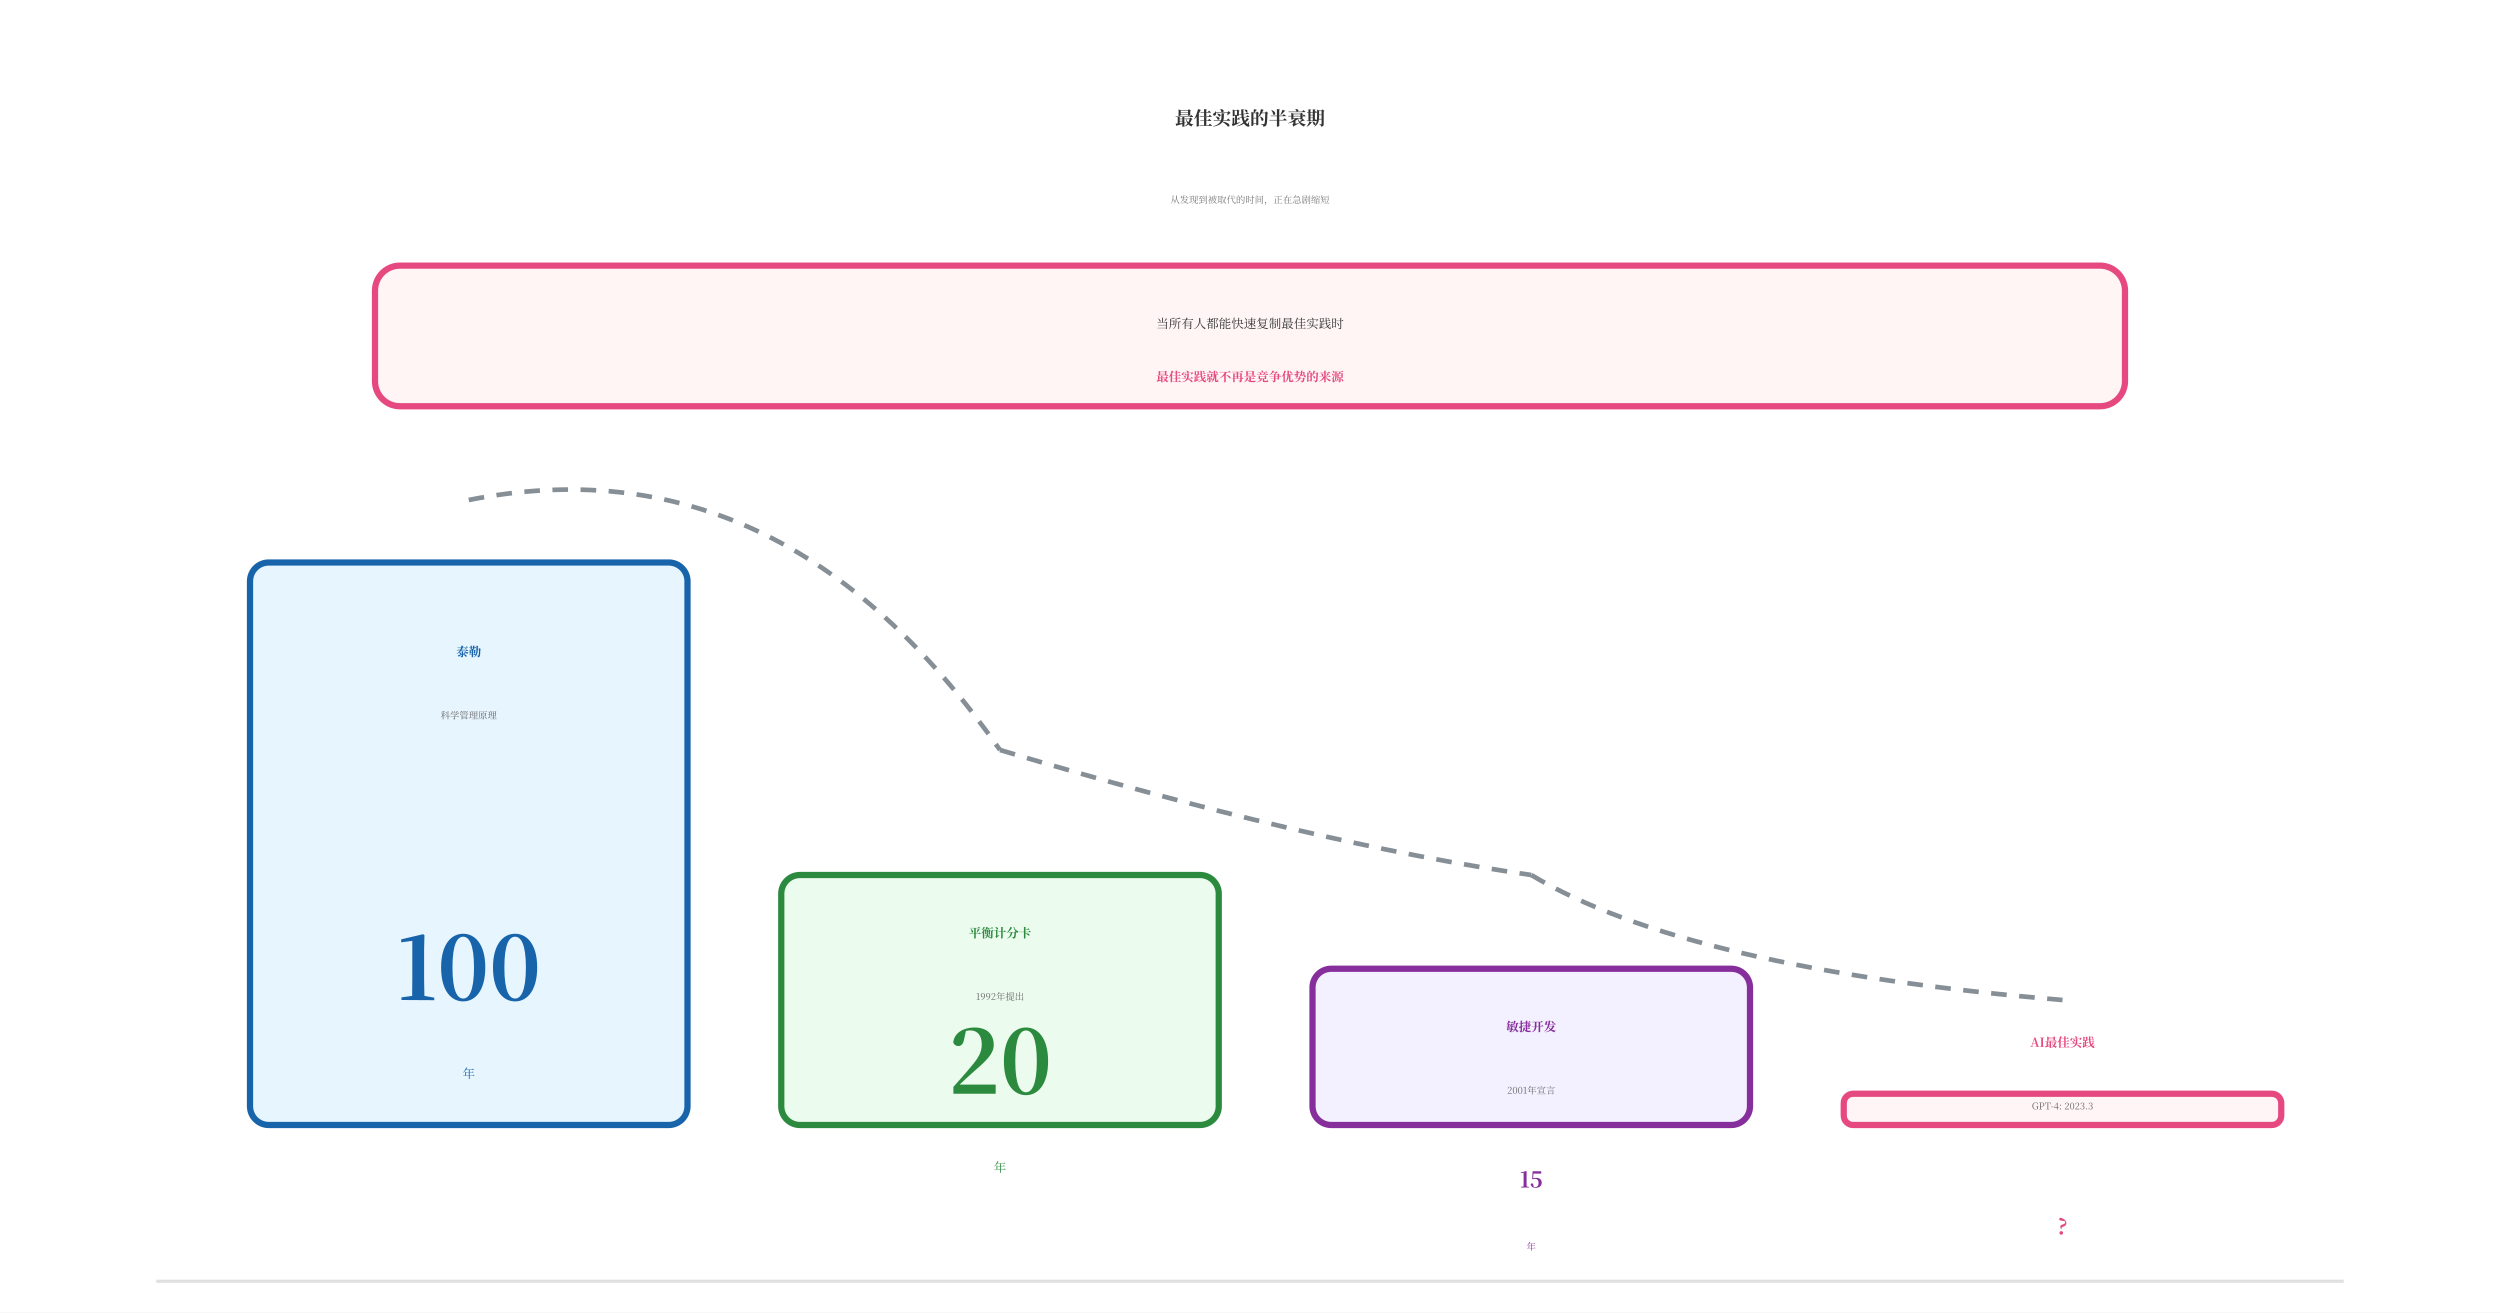
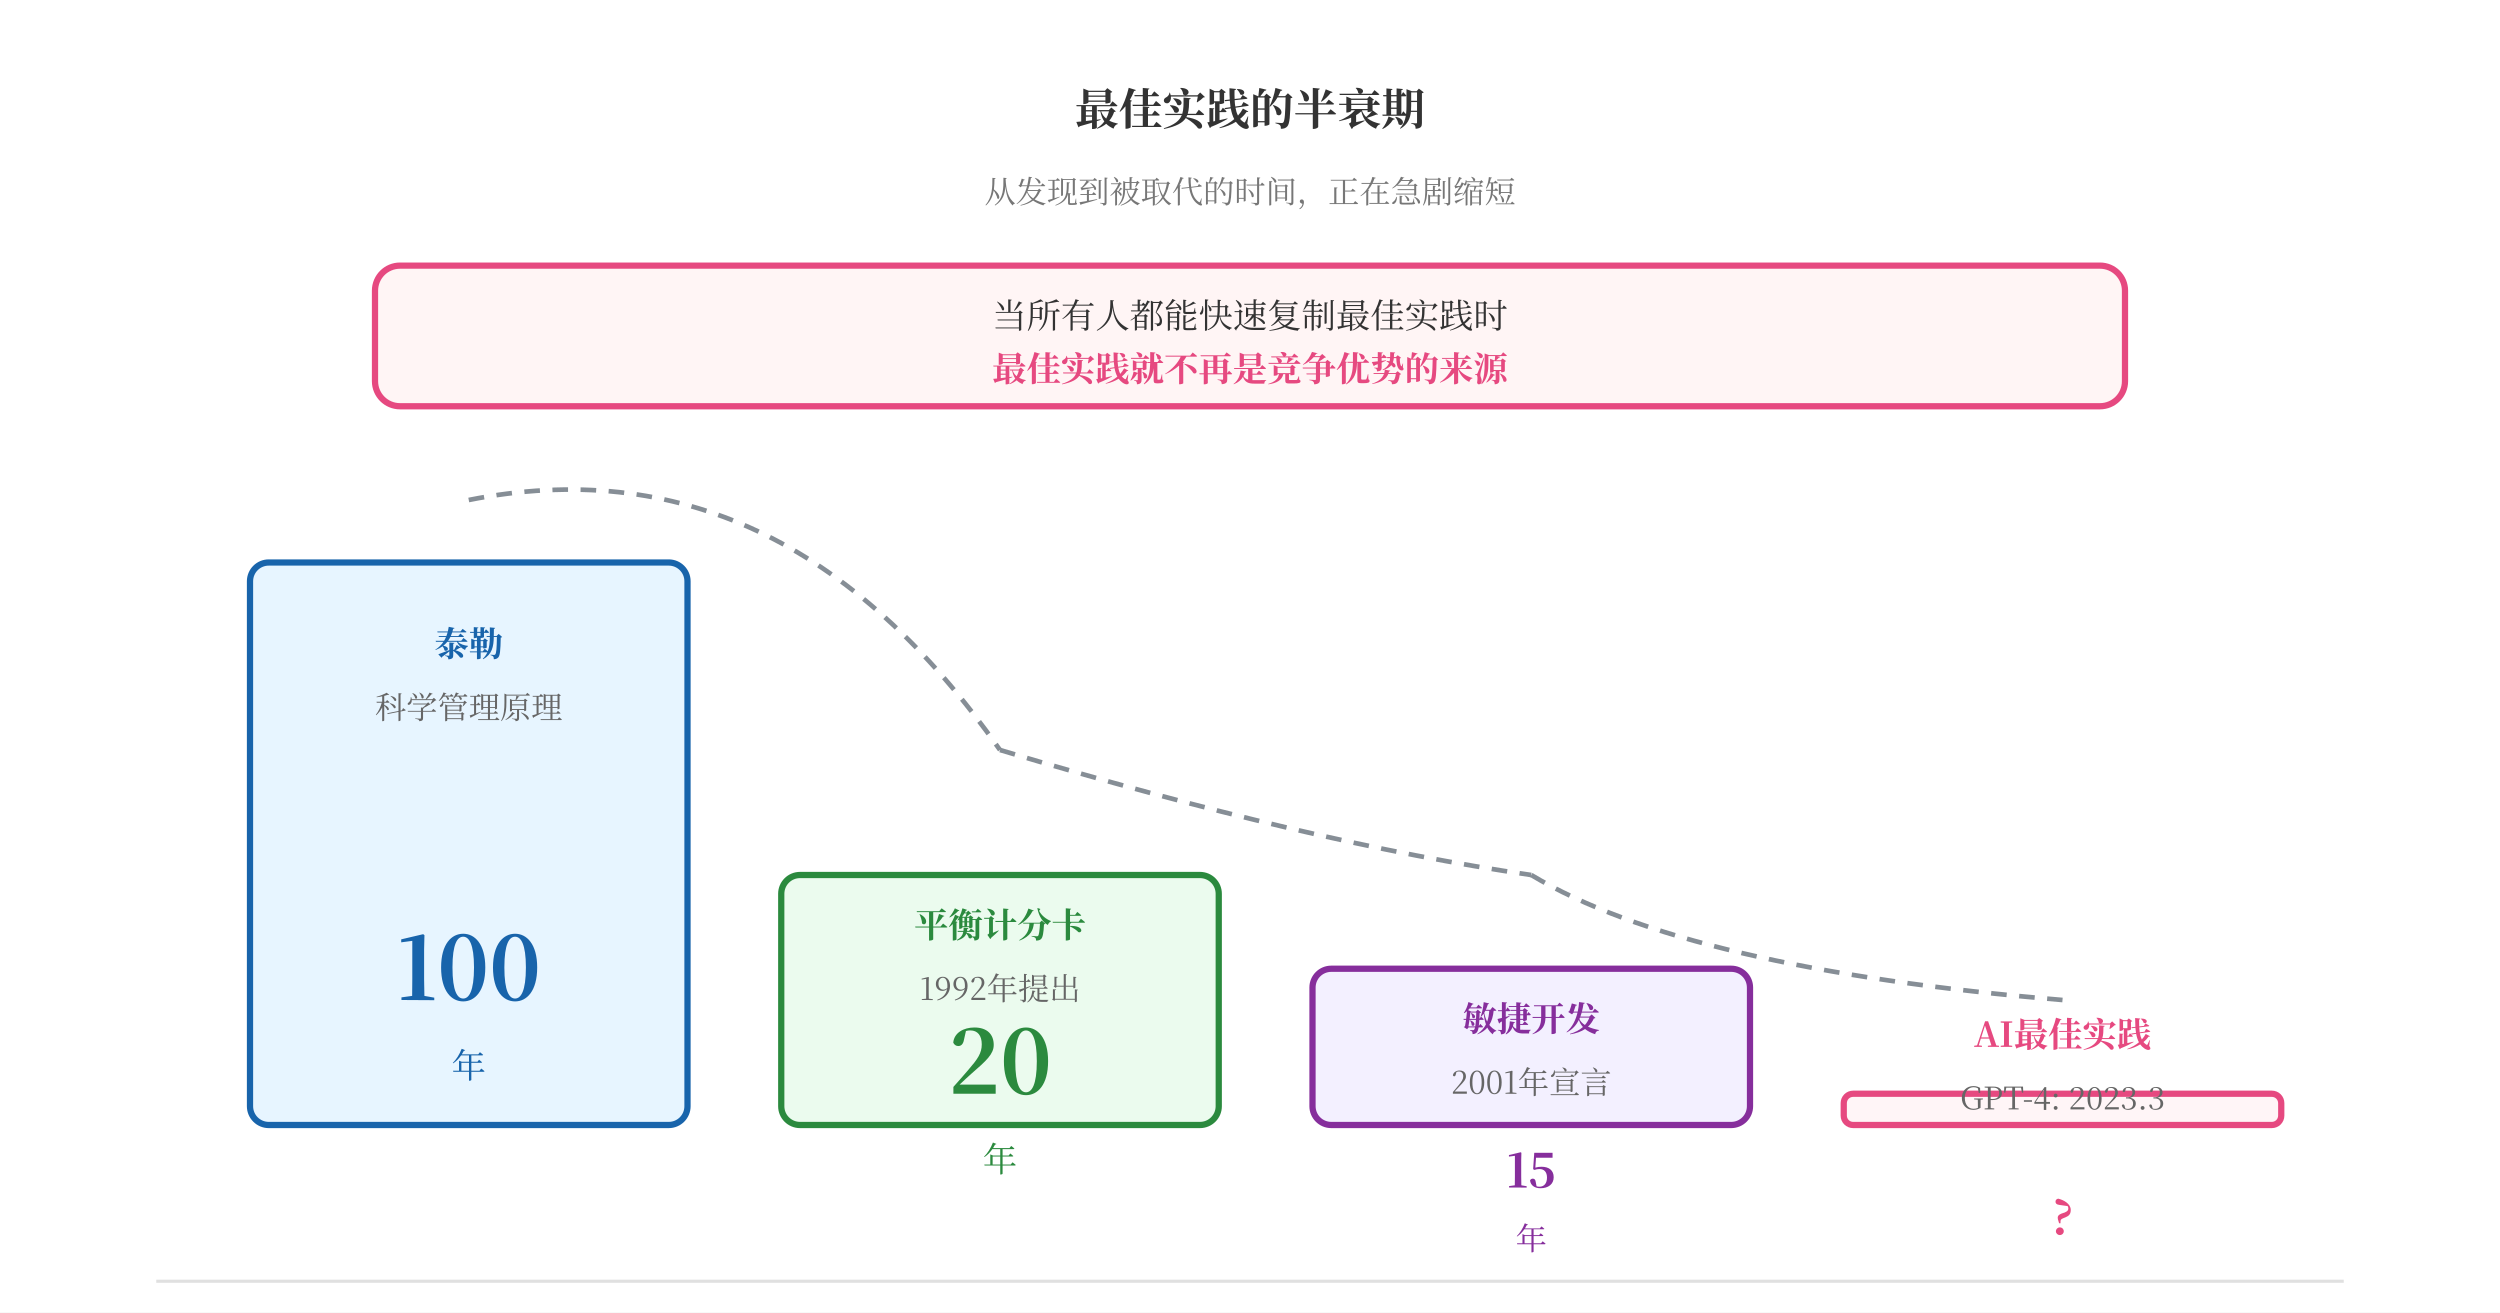
<svg xmlns="http://www.w3.org/2000/svg" viewBox="0 0 800 420" style="font-family: 'Noto Serif CJK SC', serif; background: #fefefe;">
  <rect width="800" height="420" fill="white" />
-   <text x="400" y="40" text-anchor="middle" font-size="6" font-weight="bold" fill="#333">最佳实践的半衰期</text>
-   <text x="400" y="65" text-anchor="middle" font-size="3" fill="#777">从发现到被取代的时间，正在急剧缩短</text>
+   <text x="400" y="40" text-anchor="middle" font-size="14" font-weight="bold" fill="#333">最佳实践的半衰期</text>
+   <text x="400" y="65" text-anchor="middle" font-size="10" fill="#777">从发现到被取代的时间，正在急剧缩短</text>
  <rect x="80" y="180" width="140" height="180" rx="6" fill="#e7f5ff" stroke="#1864ab" stroke-width="2" />
-   <text x="150" y="210" text-anchor="middle" font-size="4" font-weight="bold" fill="#1864ab">泰勒</text>
-   <text x="150" y="230" text-anchor="middle" font-size="3" fill="#666">科学管理原理</text>
+   <text x="150" y="210" text-anchor="middle" font-size="11" font-weight="bold" fill="#1864ab">泰勒</text>
+   <text x="150" y="230" text-anchor="middle" font-size="10" fill="#666">科学管理原理</text>
  <text x="150" y="320" text-anchor="middle" font-size="28" font-weight="bold" fill="#1864ab">100</text>
-   <text x="150" y="345" text-anchor="middle" font-size="4" fill="#1864ab">年</text>
+   <text x="150" y="345" text-anchor="middle" font-size="11" fill="#1864ab">年</text>
  <rect x="250" y="280" width="140" height="80" rx="6" fill="#ebfbee" stroke="#2b8a3e" stroke-width="2" />
-   <text x="320" y="300" text-anchor="middle" font-size="4" font-weight="bold" fill="#2b8a3e">平衡计分卡</text>
-   <text x="320" y="320" text-anchor="middle" font-size="3" fill="#666">1992年提出</text>
+   <text x="320" y="300" text-anchor="middle" font-size="11" font-weight="bold" fill="#2b8a3e">平衡计分卡</text>
+   <text x="320" y="320" text-anchor="middle" font-size="10" fill="#666">1992年提出</text>
  <text x="320" y="350" text-anchor="middle" font-size="28" font-weight="bold" fill="#2b8a3e">20</text>
-   <text x="320" y="375" text-anchor="middle" font-size="4" fill="#2b8a3e">年</text>
+   <text x="320" y="375" text-anchor="middle" font-size="11" fill="#2b8a3e">年</text>
  <rect x="420" y="310" width="140" height="50" rx="6" fill="#f3f0ff" stroke="#862e9c" stroke-width="2" />
-   <text x="490" y="330" text-anchor="middle" font-size="4" font-weight="bold" fill="#862e9c">敏捷开发</text>
-   <text x="490" y="350" text-anchor="middle" font-size="3" fill="#666">2001年宣言</text>
-   <text x="490" y="380" text-anchor="middle" font-size="7" font-weight="bold" fill="#862e9c">15</text>
-   <text x="490" y="400" text-anchor="middle" font-size="3" fill="#862e9c">年</text>
+   <text x="490" y="330" text-anchor="middle" font-size="11" font-weight="bold" fill="#862e9c">敏捷开发</text>
+   <text x="490" y="350" text-anchor="middle" font-size="10" fill="#666">2001年宣言</text>
+   <text x="490" y="380" text-anchor="middle" font-size="15" font-weight="bold" fill="#862e9c">15</text>
+   <text x="490" y="400" text-anchor="middle" font-size="10" fill="#862e9c">年</text>
  <rect x="590" y="350" width="140" height="10" rx="3" fill="#fff5f7" stroke="#e64980" stroke-width="2" />
-   <text x="660" y="335" text-anchor="middle" font-size="4" font-weight="bold" fill="#e64980">AI最佳实践</text>
-   <text x="660" y="355" text-anchor="middle" font-size="3" fill="#666">GPT-4: 2023.3</text>
-   <text x="660" y="395" text-anchor="middle" font-size="7" font-weight="bold" fill="#e64980">?</text>
+   <text x="660" y="335" text-anchor="middle" font-size="11" font-weight="bold" fill="#e64980">AI最佳实践</text>
+   <text x="660" y="355" text-anchor="middle" font-size="10" fill="#666">GPT-4: 2023.3</text>
+   <text x="660" y="395" text-anchor="middle" font-size="15" font-weight="bold" fill="#e64980">?</text>
  <path d="M150 160 Q250 140 320 240" fill="none" stroke="#868e96" stroke-width="1.5" stroke-dasharray="5,4" />
  <path d="M320 240 Q420 270 490 280" fill="none" stroke="#868e96" stroke-width="1.5" stroke-dasharray="5,4" />
  <path d="M490 280 Q540 310 660 320" fill="none" stroke="#868e96" stroke-width="1.5" stroke-dasharray="5,4" />
  <line x1="50" y1="410" x2="750" y2="410" stroke="#e0e0e0" stroke-width="1" />
  <rect x="120" y="85" width="560" height="45" rx="8" fill="#fff5f5" stroke="#e64980" stroke-width="2" />
-   <text x="400" y="105" text-anchor="middle" font-size="4" fill="#333">当所有人都能快速复制最佳实践时</text>
-   <text x="400" y="122" text-anchor="middle" font-size="4" font-weight="bold" fill="#e64980">最佳实践就不再是竞争优势的来源</text>
+   <text x="400" y="105" text-anchor="middle" font-size="11" fill="#333">当所有人都能快速复制最佳实践时</text>
+   <text x="400" y="122" text-anchor="middle" font-size="11" font-weight="bold" fill="#e64980">最佳实践就不再是竞争优势的来源</text>
</svg>
